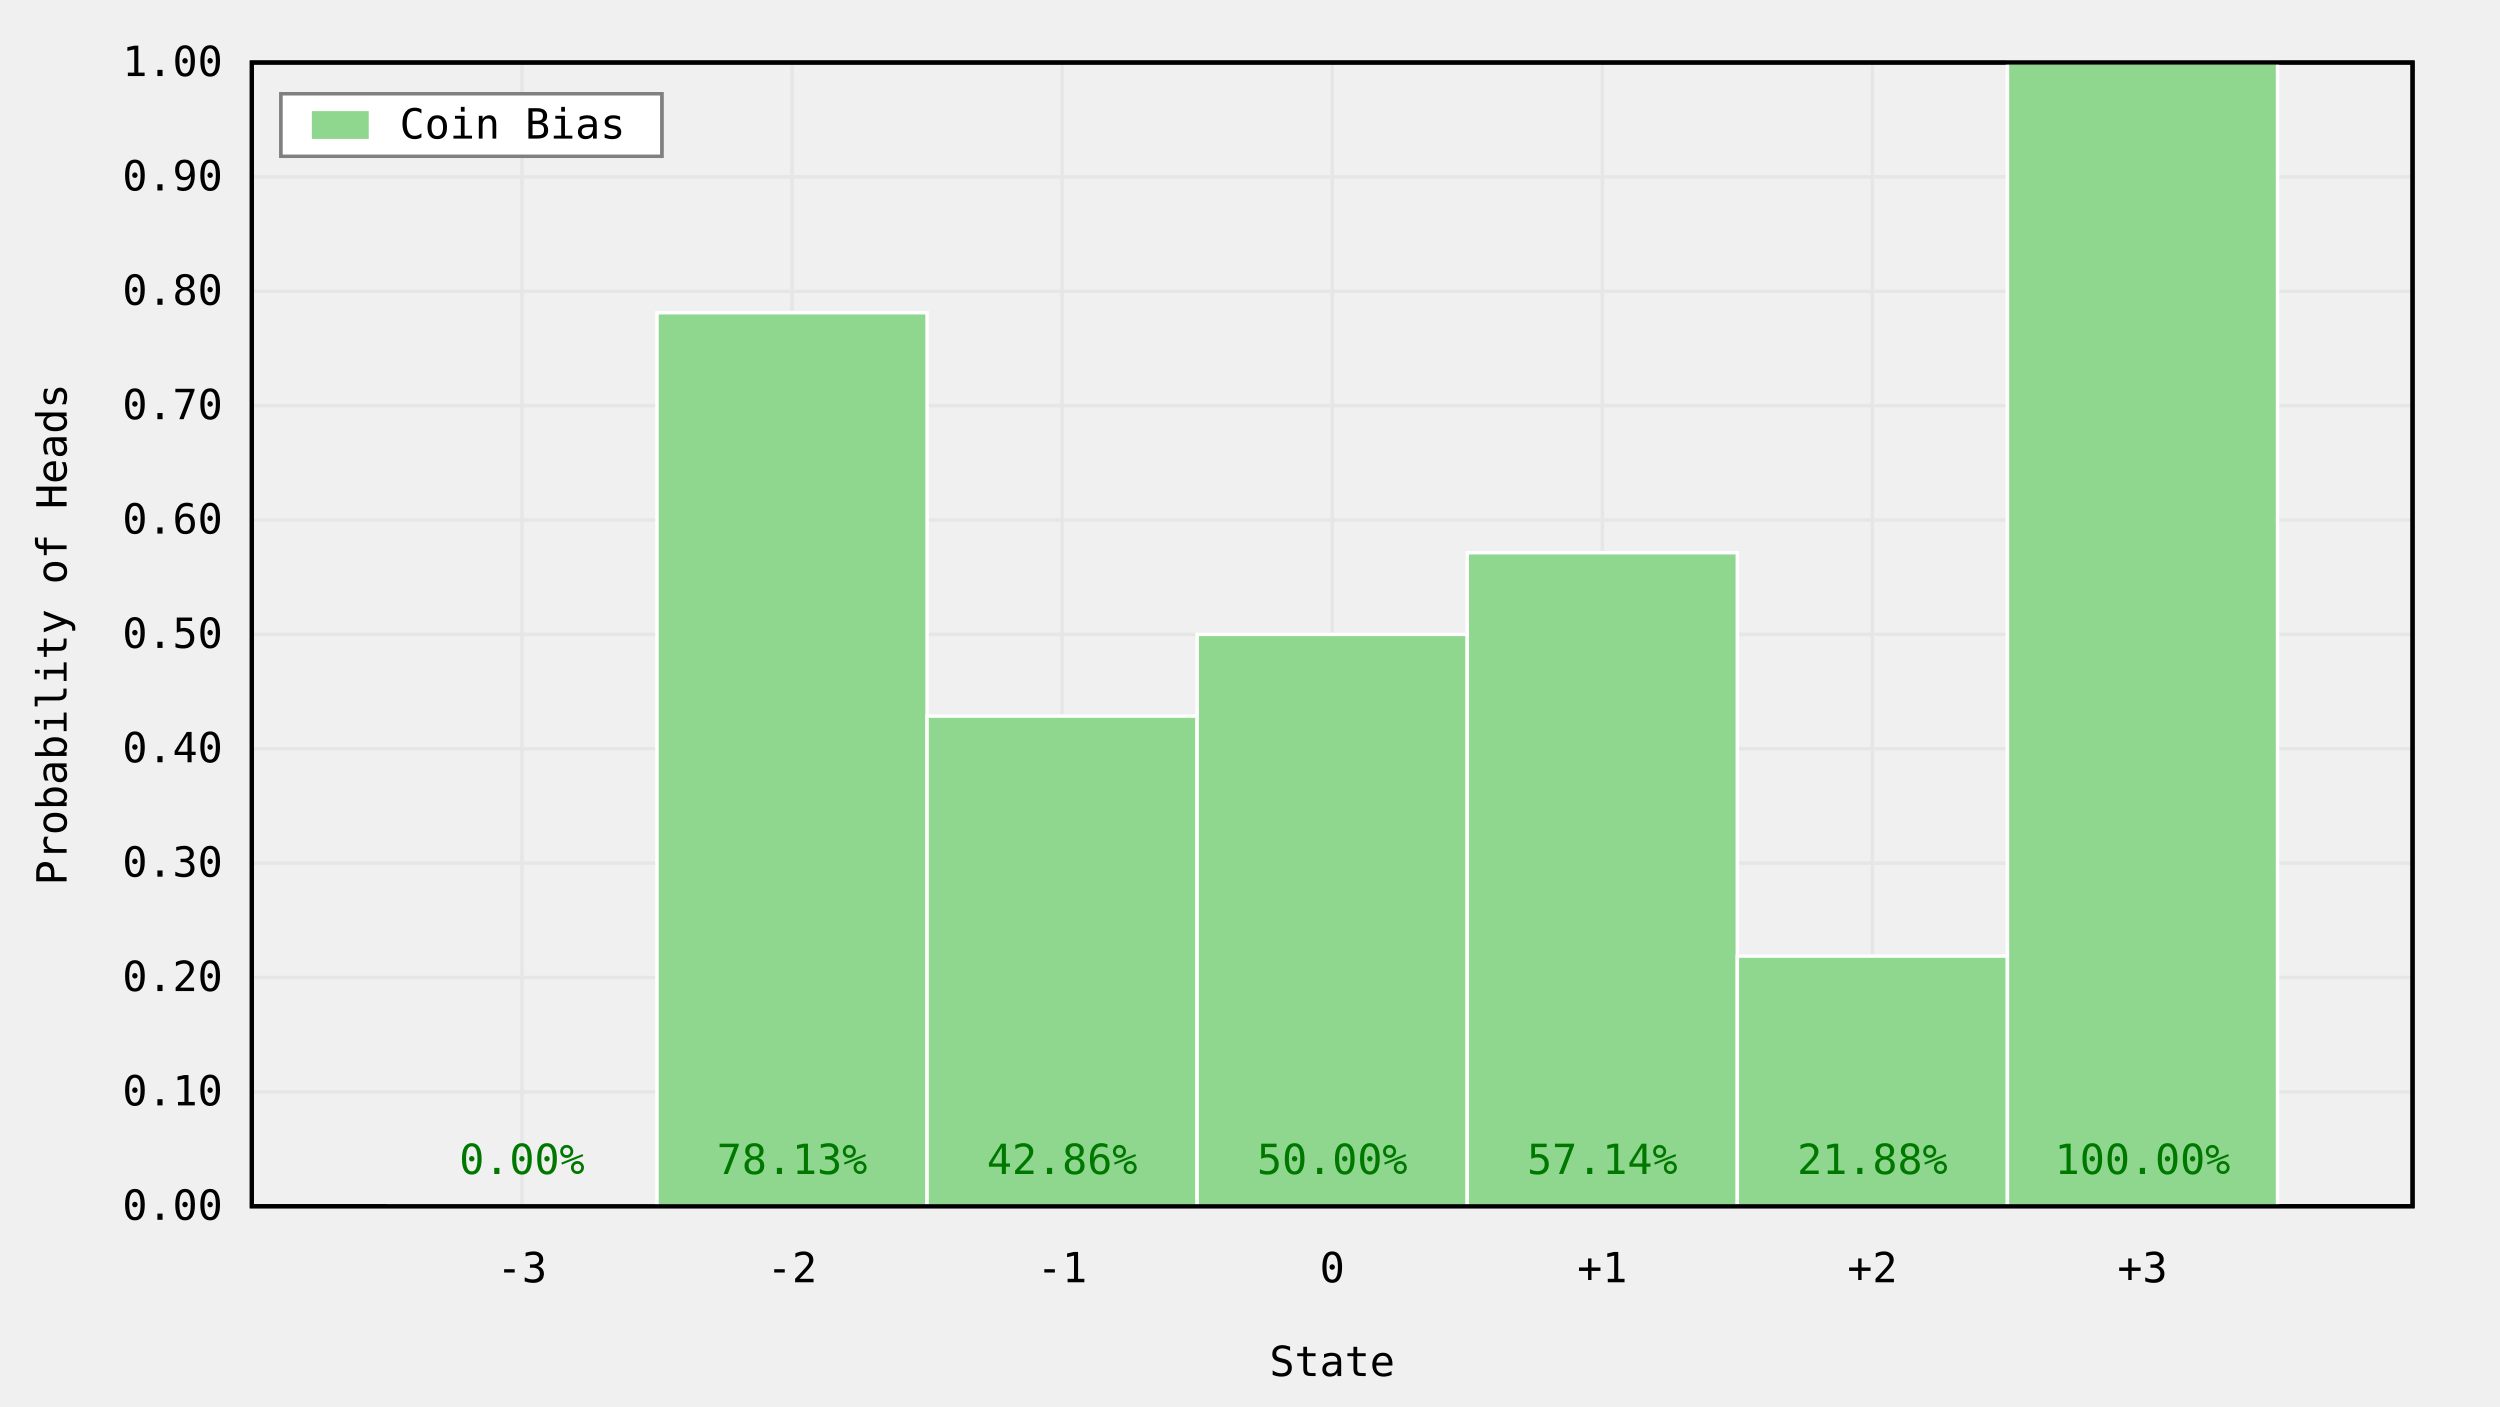
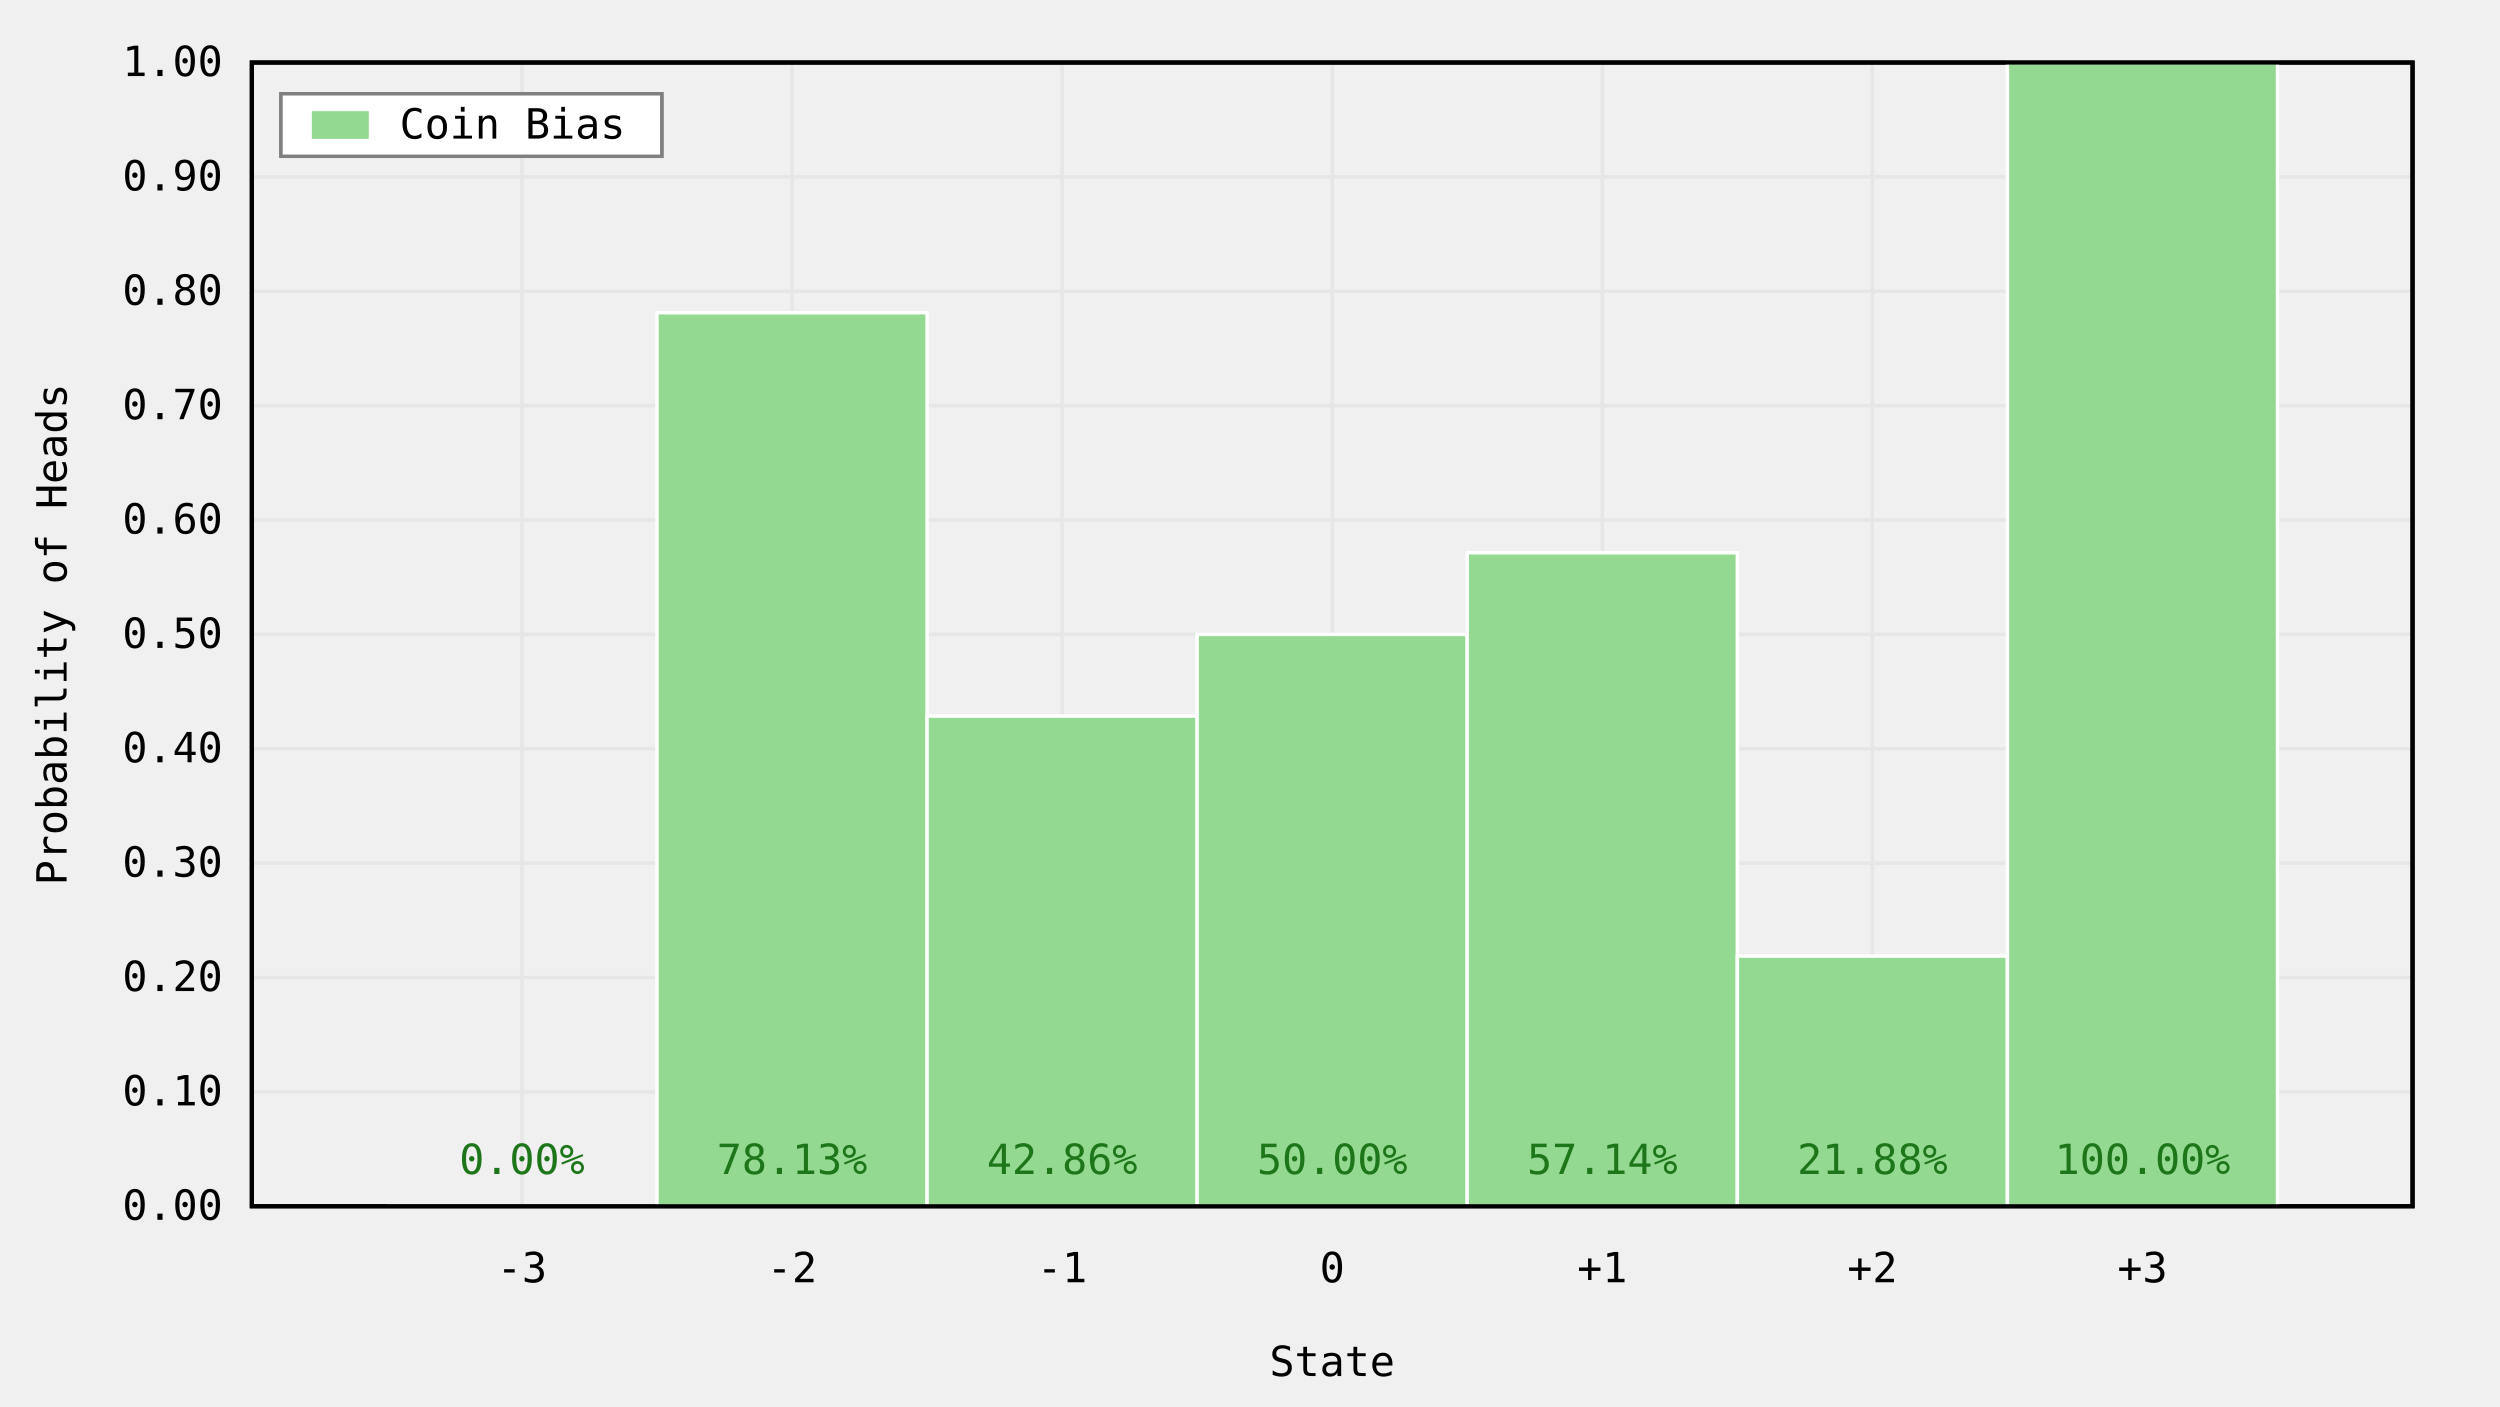
<svg xmlns="http://www.w3.org/2000/svg" xmlns:xlink="http://www.w3.org/1999/xlink" width="720" height="405" viewBox="0 0 720 405">
  <g id="gnuplot_canvas">
    <rect x="0" y="0" width="720" height="405" fill="none" />
    <defs>
      <circle id="gpDot" r="0.5" stroke-width="0.5" stroke="currentColor" />
      <path id="gpPt0" stroke-width="0.222" stroke="currentColor" d="M-1,0 h2 M0,-1 v2" />
      <path id="gpPt1" stroke-width="0.222" stroke="currentColor" d="M-1,-1 L1,1 M1,-1 L-1,1" />
      <path id="gpPt2" stroke-width="0.222" stroke="currentColor" d="M-1,0 L1,0 M0,-1 L0,1 M-1,-1 L1,1 M-1,1 L1,-1" />
      <rect id="gpPt3" stroke-width="0.222" stroke="currentColor" x="-1" y="-1" width="2" height="2" />
      <rect id="gpPt4" stroke-width="0.222" stroke="currentColor" fill="currentColor" x="-1" y="-1" width="2" height="2" />
      <circle id="gpPt5" stroke-width="0.222" stroke="currentColor" cx="0" cy="0" r="1" />
      <use xlink:href="#gpPt5" id="gpPt6" fill="currentColor" stroke="none" />
      <path id="gpPt7" stroke-width="0.222" stroke="currentColor" d="M0,-1.33 L-1.33,0.67 L1.33,0.67 z" />
      <use xlink:href="#gpPt7" id="gpPt8" fill="currentColor" stroke="none" />
      <use xlink:href="#gpPt7" id="gpPt9" stroke="currentColor" transform="rotate(180)" />
      <use xlink:href="#gpPt9" id="gpPt10" fill="currentColor" stroke="none" />
      <use xlink:href="#gpPt3" id="gpPt11" stroke="currentColor" transform="rotate(45)" />
      <use xlink:href="#gpPt11" id="gpPt12" fill="currentColor" stroke="none" />
      <path id="gpPt13" stroke-width="0.222" stroke="currentColor" d="M0,1.330 L1.265,0.411 L0.782,-1.067 L-0.782,-1.076 L-1.265,0.411 z" />
      <use xlink:href="#gpPt13" id="gpPt14" fill="currentColor" stroke="none" />
      <filter id="textbox" filterUnits="objectBoundingBox" x="0" y="0" height="1" width="1">
        <feFlood flood-color="white" flood-opacity="1" result="bgnd" />
        <feComposite in="SourceGraphic" in2="bgnd" operator="atop" />
      </filter>
      <filter id="greybox" filterUnits="objectBoundingBox" x="0" y="0" height="1" width="1">
        <feFlood flood-color="lightgrey" flood-opacity="1" result="grey" />
        <feComposite in="SourceGraphic" in2="grey" operator="atop" />
      </filter>
    </defs>
    <g fill="none" color="white" stroke="currentColor" stroke-width="1.00" stroke-linecap="butt" stroke-linejoin="miter">
</g>
    <g fill="none" color="white" stroke="currentColor" stroke-width="1.20" stroke-linecap="butt" stroke-linejoin="miter">
</g>
    <g fill="none" color="black" stroke="currentColor" stroke-width="1.20" stroke-linecap="butt" stroke-linejoin="miter">
</g>
    <g fill="none" color="black" stroke="black" stroke-width="1.00" stroke-linecap="butt" stroke-linejoin="miter">
</g>
    <g fill="none" color="black" stroke="currentColor" stroke-width="1.00" stroke-linecap="butt" stroke-linejoin="miter">
      <path stroke="rgb(230, 230, 230)" class="gridline" d="M72.53,347.40 L694.82,347.40  " />
    </g>
    <g fill="none" color="black" stroke="rgb(230, 230, 230)" stroke-width="1.20" stroke-linecap="butt" stroke-linejoin="miter">
</g>
    <g fill="none" color="black" stroke="currentColor" stroke-width="1.20" stroke-linecap="butt" stroke-linejoin="miter">
      <path stroke="black" d="M72.53,347.40 M694.82,347.40  " />
      <g transform="translate(64.14,351.30)" stroke="none" fill="black" font-family="monospace" font-size="12.00" text-anchor="end">
        <text>
          <tspan font-family="monospace">0.00</tspan>
        </text>
      </g>
    </g>
    <g fill="none" color="black" stroke="currentColor" stroke-width="1.20" stroke-linecap="butt" stroke-linejoin="miter">
</g>
    <g fill="none" color="black" stroke="black" stroke-width="1.00" stroke-linecap="butt" stroke-linejoin="miter">
</g>
    <g fill="none" color="black" stroke="currentColor" stroke-width="1.00" stroke-linecap="butt" stroke-linejoin="miter">
      <path stroke="rgb(230, 230, 230)" class="gridline" d="M72.53,314.46 L694.82,314.46  " />
    </g>
    <g fill="none" color="black" stroke="rgb(230, 230, 230)" stroke-width="1.20" stroke-linecap="butt" stroke-linejoin="miter">
</g>
    <g fill="none" color="black" stroke="currentColor" stroke-width="1.20" stroke-linecap="butt" stroke-linejoin="miter">
      <path stroke="black" d="M72.53,314.46 M694.82,314.46  " />
      <g transform="translate(64.14,318.36)" stroke="none" fill="black" font-family="monospace" font-size="12.00" text-anchor="end">
        <text>
          <tspan font-family="monospace">0.10</tspan>
        </text>
      </g>
    </g>
    <g fill="none" color="black" stroke="currentColor" stroke-width="1.20" stroke-linecap="butt" stroke-linejoin="miter">
</g>
    <g fill="none" color="black" stroke="black" stroke-width="1.00" stroke-linecap="butt" stroke-linejoin="miter">
</g>
    <g fill="none" color="black" stroke="currentColor" stroke-width="1.00" stroke-linecap="butt" stroke-linejoin="miter">
      <path stroke="rgb(230, 230, 230)" class="gridline" d="M72.53,281.52 L694.82,281.52  " />
    </g>
    <g fill="none" color="black" stroke="rgb(230, 230, 230)" stroke-width="1.20" stroke-linecap="butt" stroke-linejoin="miter">
</g>
    <g fill="none" color="black" stroke="currentColor" stroke-width="1.20" stroke-linecap="butt" stroke-linejoin="miter">
      <path stroke="black" d="M72.53,281.52 M694.82,281.52  " />
      <g transform="translate(64.14,285.42)" stroke="none" fill="black" font-family="monospace" font-size="12.00" text-anchor="end">
        <text>
          <tspan font-family="monospace">0.20</tspan>
        </text>
      </g>
    </g>
    <g fill="none" color="black" stroke="currentColor" stroke-width="1.20" stroke-linecap="butt" stroke-linejoin="miter">
</g>
    <g fill="none" color="black" stroke="black" stroke-width="1.00" stroke-linecap="butt" stroke-linejoin="miter">
</g>
    <g fill="none" color="black" stroke="currentColor" stroke-width="1.00" stroke-linecap="butt" stroke-linejoin="miter">
      <path stroke="rgb(230, 230, 230)" class="gridline" d="M72.53,248.58 L694.82,248.58  " />
    </g>
    <g fill="none" color="black" stroke="rgb(230, 230, 230)" stroke-width="1.20" stroke-linecap="butt" stroke-linejoin="miter">
</g>
    <g fill="none" color="black" stroke="currentColor" stroke-width="1.20" stroke-linecap="butt" stroke-linejoin="miter">
      <path stroke="black" d="M72.53,248.58 M694.82,248.58  " />
      <g transform="translate(64.14,252.48)" stroke="none" fill="black" font-family="monospace" font-size="12.00" text-anchor="end">
        <text>
          <tspan font-family="monospace">0.30</tspan>
        </text>
      </g>
    </g>
    <g fill="none" color="black" stroke="currentColor" stroke-width="1.20" stroke-linecap="butt" stroke-linejoin="miter">
</g>
    <g fill="none" color="black" stroke="black" stroke-width="1.00" stroke-linecap="butt" stroke-linejoin="miter">
</g>
    <g fill="none" color="black" stroke="currentColor" stroke-width="1.00" stroke-linecap="butt" stroke-linejoin="miter">
      <path stroke="rgb(230, 230, 230)" class="gridline" d="M72.53,215.64 L694.82,215.64  " />
    </g>
    <g fill="none" color="black" stroke="rgb(230, 230, 230)" stroke-width="1.20" stroke-linecap="butt" stroke-linejoin="miter">
</g>
    <g fill="none" color="black" stroke="currentColor" stroke-width="1.20" stroke-linecap="butt" stroke-linejoin="miter">
      <path stroke="black" d="M72.53,215.64 M694.82,215.64  " />
      <g transform="translate(64.14,219.54)" stroke="none" fill="black" font-family="monospace" font-size="12.00" text-anchor="end">
        <text>
          <tspan font-family="monospace">0.40</tspan>
        </text>
      </g>
    </g>
    <g fill="none" color="black" stroke="currentColor" stroke-width="1.20" stroke-linecap="butt" stroke-linejoin="miter">
</g>
    <g fill="none" color="black" stroke="black" stroke-width="1.00" stroke-linecap="butt" stroke-linejoin="miter">
</g>
    <g fill="none" color="black" stroke="currentColor" stroke-width="1.00" stroke-linecap="butt" stroke-linejoin="miter">
      <path stroke="rgb(230, 230, 230)" class="gridline" d="M72.53,182.70 L694.82,182.70  " />
    </g>
    <g fill="none" color="black" stroke="rgb(230, 230, 230)" stroke-width="1.20" stroke-linecap="butt" stroke-linejoin="miter">
</g>
    <g fill="none" color="black" stroke="currentColor" stroke-width="1.20" stroke-linecap="butt" stroke-linejoin="miter">
      <path stroke="black" d="M72.53,182.70 M694.82,182.70  " />
      <g transform="translate(64.14,186.60)" stroke="none" fill="black" font-family="monospace" font-size="12.00" text-anchor="end">
        <text>
          <tspan font-family="monospace">0.50</tspan>
        </text>
      </g>
    </g>
    <g fill="none" color="black" stroke="currentColor" stroke-width="1.20" stroke-linecap="butt" stroke-linejoin="miter">
</g>
    <g fill="none" color="black" stroke="black" stroke-width="1.00" stroke-linecap="butt" stroke-linejoin="miter">
</g>
    <g fill="none" color="black" stroke="currentColor" stroke-width="1.00" stroke-linecap="butt" stroke-linejoin="miter">
      <path stroke="rgb(230, 230, 230)" class="gridline" d="M72.53,149.77 L694.82,149.77  " />
    </g>
    <g fill="none" color="black" stroke="rgb(230, 230, 230)" stroke-width="1.20" stroke-linecap="butt" stroke-linejoin="miter">
</g>
    <g fill="none" color="black" stroke="currentColor" stroke-width="1.20" stroke-linecap="butt" stroke-linejoin="miter">
      <path stroke="black" d="M72.53,149.77 M694.82,149.77  " />
      <g transform="translate(64.14,153.67)" stroke="none" fill="black" font-family="monospace" font-size="12.00" text-anchor="end">
        <text>
          <tspan font-family="monospace">0.60</tspan>
        </text>
      </g>
    </g>
    <g fill="none" color="black" stroke="currentColor" stroke-width="1.20" stroke-linecap="butt" stroke-linejoin="miter">
</g>
    <g fill="none" color="black" stroke="black" stroke-width="1.00" stroke-linecap="butt" stroke-linejoin="miter">
</g>
    <g fill="none" color="black" stroke="currentColor" stroke-width="1.00" stroke-linecap="butt" stroke-linejoin="miter">
      <path stroke="rgb(230, 230, 230)" class="gridline" d="M72.53,116.83 L694.82,116.83  " />
    </g>
    <g fill="none" color="black" stroke="rgb(230, 230, 230)" stroke-width="1.20" stroke-linecap="butt" stroke-linejoin="miter">
</g>
    <g fill="none" color="black" stroke="currentColor" stroke-width="1.20" stroke-linecap="butt" stroke-linejoin="miter">
      <path stroke="black" d="M72.53,116.83 M694.82,116.83  " />
      <g transform="translate(64.14,120.73)" stroke="none" fill="black" font-family="monospace" font-size="12.00" text-anchor="end">
        <text>
          <tspan font-family="monospace">0.70</tspan>
        </text>
      </g>
    </g>
    <g fill="none" color="black" stroke="currentColor" stroke-width="1.20" stroke-linecap="butt" stroke-linejoin="miter">
</g>
    <g fill="none" color="black" stroke="black" stroke-width="1.00" stroke-linecap="butt" stroke-linejoin="miter">
</g>
    <g fill="none" color="black" stroke="currentColor" stroke-width="1.00" stroke-linecap="butt" stroke-linejoin="miter">
      <path stroke="rgb(230, 230, 230)" class="gridline" d="M72.53,83.89 L694.82,83.89  " />
    </g>
    <g fill="none" color="black" stroke="rgb(230, 230, 230)" stroke-width="1.20" stroke-linecap="butt" stroke-linejoin="miter">
</g>
    <g fill="none" color="black" stroke="currentColor" stroke-width="1.20" stroke-linecap="butt" stroke-linejoin="miter">
      <path stroke="black" d="M72.53,83.89 M694.82,83.89  " />
      <g transform="translate(64.14,87.79)" stroke="none" fill="black" font-family="monospace" font-size="12.00" text-anchor="end">
        <text>
          <tspan font-family="monospace">0.80</tspan>
        </text>
      </g>
    </g>
    <g fill="none" color="black" stroke="currentColor" stroke-width="1.20" stroke-linecap="butt" stroke-linejoin="miter">
</g>
    <g fill="none" color="black" stroke="black" stroke-width="1.00" stroke-linecap="butt" stroke-linejoin="miter">
</g>
    <g fill="none" color="black" stroke="currentColor" stroke-width="1.00" stroke-linecap="butt" stroke-linejoin="miter">
      <path stroke="rgb(230, 230, 230)" class="gridline" d="M72.53,50.95 L694.82,50.95  " />
    </g>
    <g fill="none" color="black" stroke="rgb(230, 230, 230)" stroke-width="1.20" stroke-linecap="butt" stroke-linejoin="miter">
</g>
    <g fill="none" color="black" stroke="currentColor" stroke-width="1.20" stroke-linecap="butt" stroke-linejoin="miter">
      <path stroke="black" d="M72.53,50.95 M694.82,50.95  " />
      <g transform="translate(64.14,54.85)" stroke="none" fill="black" font-family="monospace" font-size="12.00" text-anchor="end">
        <text>
          <tspan font-family="monospace">0.90</tspan>
        </text>
      </g>
    </g>
    <g fill="none" color="black" stroke="currentColor" stroke-width="1.20" stroke-linecap="butt" stroke-linejoin="miter">
</g>
    <g fill="none" color="black" stroke="black" stroke-width="1.00" stroke-linecap="butt" stroke-linejoin="miter">
</g>
    <g fill="none" color="black" stroke="currentColor" stroke-width="1.00" stroke-linecap="butt" stroke-linejoin="miter">
      <path stroke="rgb(230, 230, 230)" class="gridline" d="M72.53,18.01 L694.82,18.01  " />
    </g>
    <g fill="none" color="black" stroke="rgb(230, 230, 230)" stroke-width="1.20" stroke-linecap="butt" stroke-linejoin="miter">
</g>
    <g fill="none" color="black" stroke="currentColor" stroke-width="1.20" stroke-linecap="butt" stroke-linejoin="miter">
      <path stroke="black" d="M72.53,18.01 M694.82,18.01  " />
      <g transform="translate(64.14,21.91)" stroke="none" fill="black" font-family="monospace" font-size="12.00" text-anchor="end">
        <text>
          <tspan font-family="monospace">1.00</tspan>
        </text>
      </g>
    </g>
    <g fill="none" color="black" stroke="currentColor" stroke-width="1.20" stroke-linecap="butt" stroke-linejoin="miter">
</g>
    <g fill="none" color="black" stroke="black" stroke-width="1.00" stroke-linecap="butt" stroke-linejoin="miter">
</g>
    <g fill="none" color="black" stroke="currentColor" stroke-width="1.00" stroke-linecap="butt" stroke-linejoin="miter">
      <path stroke="rgb(230, 230, 230)" class="gridline" d="M150.32,347.40 L150.32,45.01 M150.32,27.01 L150.32,18.01  " />
    </g>
    <g fill="none" color="black" stroke="rgb(230, 230, 230)" stroke-width="1.20" stroke-linecap="butt" stroke-linejoin="miter">
</g>
    <g fill="none" color="black" stroke="currentColor" stroke-width="1.20" stroke-linecap="butt" stroke-linejoin="miter">
      <path stroke="black" d="M150.32,347.40 M150.32,18.01  " />
      <g transform="translate(150.32,369.30)" stroke="none" fill="black" font-family="monospace" font-size="12.00" text-anchor="middle">
        <text>
          <tspan font-family="monospace">-3</tspan>
        </text>
      </g>
    </g>
    <g fill="none" color="black" stroke="currentColor" stroke-width="1.20" stroke-linecap="butt" stroke-linejoin="miter">
</g>
    <g fill="none" color="black" stroke="black" stroke-width="1.00" stroke-linecap="butt" stroke-linejoin="miter">
</g>
    <g fill="none" color="black" stroke="currentColor" stroke-width="1.00" stroke-linecap="butt" stroke-linejoin="miter">
      <path stroke="rgb(230, 230, 230)" class="gridline" d="M228.10,347.40 L228.10,18.01  " />
    </g>
    <g fill="none" color="black" stroke="rgb(230, 230, 230)" stroke-width="1.20" stroke-linecap="butt" stroke-linejoin="miter">
</g>
    <g fill="none" color="black" stroke="currentColor" stroke-width="1.20" stroke-linecap="butt" stroke-linejoin="miter">
      <path stroke="black" d="M228.10,347.40 M228.10,18.01  " />
      <g transform="translate(228.10,369.30)" stroke="none" fill="black" font-family="monospace" font-size="12.00" text-anchor="middle">
        <text>
          <tspan font-family="monospace">-2</tspan>
        </text>
      </g>
    </g>
    <g fill="none" color="black" stroke="currentColor" stroke-width="1.20" stroke-linecap="butt" stroke-linejoin="miter">
</g>
    <g fill="none" color="black" stroke="black" stroke-width="1.00" stroke-linecap="butt" stroke-linejoin="miter">
</g>
    <g fill="none" color="black" stroke="currentColor" stroke-width="1.00" stroke-linecap="butt" stroke-linejoin="miter">
      <path stroke="rgb(230, 230, 230)" class="gridline" d="M305.89,347.40 L305.89,18.01  " />
    </g>
    <g fill="none" color="black" stroke="rgb(230, 230, 230)" stroke-width="1.20" stroke-linecap="butt" stroke-linejoin="miter">
</g>
    <g fill="none" color="black" stroke="currentColor" stroke-width="1.20" stroke-linecap="butt" stroke-linejoin="miter">
      <path stroke="black" d="M305.89,347.40 M305.89,18.01  " />
      <g transform="translate(305.89,369.30)" stroke="none" fill="black" font-family="monospace" font-size="12.00" text-anchor="middle">
        <text>
          <tspan font-family="monospace">-1</tspan>
        </text>
      </g>
    </g>
    <g fill="none" color="black" stroke="currentColor" stroke-width="1.20" stroke-linecap="butt" stroke-linejoin="miter">
</g>
    <g fill="none" color="black" stroke="black" stroke-width="1.00" stroke-linecap="butt" stroke-linejoin="miter">
</g>
    <g fill="none" color="black" stroke="currentColor" stroke-width="1.00" stroke-linecap="butt" stroke-linejoin="miter">
      <path stroke="rgb(230, 230, 230)" class="gridline" d="M383.68,347.40 L383.68,18.01  " />
    </g>
    <g fill="none" color="black" stroke="rgb(230, 230, 230)" stroke-width="1.20" stroke-linecap="butt" stroke-linejoin="miter">
</g>
    <g fill="none" color="black" stroke="currentColor" stroke-width="1.20" stroke-linecap="butt" stroke-linejoin="miter">
      <path stroke="black" d="M383.68,347.40 M383.68,18.01  " />
      <g transform="translate(383.68,369.30)" stroke="none" fill="black" font-family="monospace" font-size="12.00" text-anchor="middle">
        <text>
          <tspan font-family="monospace"> 0</tspan>
        </text>
      </g>
    </g>
    <g fill="none" color="black" stroke="currentColor" stroke-width="1.20" stroke-linecap="butt" stroke-linejoin="miter">
</g>
    <g fill="none" color="black" stroke="black" stroke-width="1.00" stroke-linecap="butt" stroke-linejoin="miter">
</g>
    <g fill="none" color="black" stroke="currentColor" stroke-width="1.00" stroke-linecap="butt" stroke-linejoin="miter">
      <path stroke="rgb(230, 230, 230)" class="gridline" d="M461.46,347.40 L461.46,18.01  " />
    </g>
    <g fill="none" color="black" stroke="rgb(230, 230, 230)" stroke-width="1.20" stroke-linecap="butt" stroke-linejoin="miter">
</g>
    <g fill="none" color="black" stroke="currentColor" stroke-width="1.20" stroke-linecap="butt" stroke-linejoin="miter">
      <path stroke="black" d="M461.46,347.40 M461.46,18.01  " />
      <g transform="translate(461.46,369.30)" stroke="none" fill="black" font-family="monospace" font-size="12.00" text-anchor="middle">
        <text>
          <tspan font-family="monospace">+1</tspan>
        </text>
      </g>
    </g>
    <g fill="none" color="black" stroke="currentColor" stroke-width="1.20" stroke-linecap="butt" stroke-linejoin="miter">
</g>
    <g fill="none" color="black" stroke="black" stroke-width="1.00" stroke-linecap="butt" stroke-linejoin="miter">
</g>
    <g fill="none" color="black" stroke="currentColor" stroke-width="1.00" stroke-linecap="butt" stroke-linejoin="miter">
      <path stroke="rgb(230, 230, 230)" class="gridline" d="M539.25,347.40 L539.25,18.01  " />
    </g>
    <g fill="none" color="black" stroke="rgb(230, 230, 230)" stroke-width="1.20" stroke-linecap="butt" stroke-linejoin="miter">
</g>
    <g fill="none" color="black" stroke="currentColor" stroke-width="1.20" stroke-linecap="butt" stroke-linejoin="miter">
      <path stroke="black" d="M539.25,347.40 M539.25,18.01  " />
      <g transform="translate(539.25,369.30)" stroke="none" fill="black" font-family="monospace" font-size="12.00" text-anchor="middle">
        <text>
          <tspan font-family="monospace">+2</tspan>
        </text>
      </g>
    </g>
    <g fill="none" color="black" stroke="currentColor" stroke-width="1.20" stroke-linecap="butt" stroke-linejoin="miter">
</g>
    <g fill="none" color="black" stroke="black" stroke-width="1.00" stroke-linecap="butt" stroke-linejoin="miter">
</g>
    <g fill="none" color="black" stroke="currentColor" stroke-width="1.00" stroke-linecap="butt" stroke-linejoin="miter">
      <path stroke="rgb(230, 230, 230)" class="gridline" d="M617.03,347.40 L617.03,18.01  " />
    </g>
    <g fill="none" color="black" stroke="rgb(230, 230, 230)" stroke-width="1.20" stroke-linecap="butt" stroke-linejoin="miter">
</g>
    <g fill="none" color="black" stroke="currentColor" stroke-width="1.20" stroke-linecap="butt" stroke-linejoin="miter">
      <path stroke="black" d="M617.03,347.40 M617.03,18.01  " />
      <g transform="translate(617.03,369.30)" stroke="none" fill="black" font-family="monospace" font-size="12.00" text-anchor="middle">
        <text>
          <tspan font-family="monospace">+3</tspan>
        </text>
      </g>
    </g>
    <g fill="none" color="black" stroke="currentColor" stroke-width="1.20" stroke-linecap="butt" stroke-linejoin="miter">
</g>
    <g fill="none" color="black" stroke="currentColor" stroke-width="1.20" stroke-linecap="butt" stroke-linejoin="miter">
      <path stroke="black" d="M72.53,18.01 L72.53,347.40 L694.82,347.40 L694.82,18.01 L72.53,18.01 Z  " />
    </g>
    <g fill="none" color="black" stroke="currentColor" stroke-width="1.20" stroke-linecap="butt" stroke-linejoin="miter">
      <g transform="translate(19.18,182.71) rotate(270)" stroke="none" fill="black" font-family="monospace" font-size="12.00" text-anchor="middle">
        <text>
          <tspan font-family="monospace">Probability of Heads</tspan>
        </text>
      </g>
    </g>
    <g fill="none" color="black" stroke="currentColor" stroke-width="1.20" stroke-linecap="butt" stroke-linejoin="miter">
      <g transform="translate(383.67,396.30)" stroke="none" fill="black" font-family="monospace" font-size="12.00" text-anchor="middle">
        <text>
          <tspan font-family="monospace">State</tspan>
        </text>
      </g>
    </g>
    <g fill="none" color="black" stroke="currentColor" stroke-width="1.20" stroke-linecap="butt" stroke-linejoin="miter">
</g>
    <g fill="none" color="black" stroke="currentColor" stroke-width="1.00" stroke-linecap="butt" stroke-linejoin="miter">
</g>
    <g fill="none" color="black" stroke="currentColor" stroke-width="1.00" stroke-linecap="butt" stroke-linejoin="miter">
      <path stroke="rgb(128, 128, 128)" d="M80.92,45.01 L80.92,27.01 L190.60,27.01 L190.60,45.01 L80.92,45.01 Z  " />
    </g>
    <g id="gnuplot_plot_1">
      <g fill="none" color="black" stroke="currentColor" stroke-width="1.00" stroke-linecap="butt" stroke-linejoin="miter">
        <g stroke="none" shape-rendering="crispEdges">
-           <polygon fill="rgb(143, 215, 143)" points="111.42,347.40 189.22,347.40 189.22,347.39 111.42,347.39 " />
+           <polygon fill="rgb(148, 217, 146)" points="111.42,347.40 189.22,347.40 189.22,347.39 111.42,347.39 " />
        </g>
        <path stroke="rgb(255, 255, 255)" d="M111.42,347.40 L189.21,347.40 L111.42,347.40 Z  " />
      </g>
      <g fill="none" color="black" stroke="currentColor" stroke-width="1.00" stroke-linecap="butt" stroke-linejoin="miter">
        <g stroke="none" shape-rendering="crispEdges">
-           <polygon fill="rgb(143, 215, 143)" points="189.21,347.40 267.01,347.40 267.01,90.05 189.21,90.05 " />
+           <polygon fill="rgb(148, 217, 146)" points="189.21,347.40 267.01,347.40 267.01,90.05 189.21,90.05 " />
        </g>
        <path stroke="rgb(255, 255, 255)" d="M189.21,347.40 L189.21,90.06 L267.00,90.06 L267.00,347.40 L189.21,347.40 Z  " />
      </g>
      <g fill="none" color="black" stroke="currentColor" stroke-width="1.00" stroke-linecap="butt" stroke-linejoin="miter">
        <g stroke="none" shape-rendering="crispEdges">
-           <polygon fill="rgb(143, 215, 143)" points="267.00,347.40 344.79,347.40 344.79,206.22 267.00,206.22 " />
+           <polygon fill="rgb(148, 217, 146)" points="267.00,347.40 344.79,347.40 344.79,206.22 267.00,206.22 " />
        </g>
        <path stroke="rgb(255, 255, 255)" d="M267.00,347.40 L267.00,206.23 L344.78,206.23 L344.78,347.40 L267.00,347.40 Z  " />
      </g>
      <g fill="none" color="black" stroke="currentColor" stroke-width="1.00" stroke-linecap="butt" stroke-linejoin="miter">
        <g stroke="none" shape-rendering="crispEdges">
-           <polygon fill="rgb(143, 215, 143)" points="344.78,347.40 422.58,347.40 422.58,182.69 344.78,182.69 " />
+           <polygon fill="rgb(148, 217, 146)" points="344.78,347.40 422.58,347.40 422.58,182.69 344.78,182.69 " />
        </g>
        <path stroke="rgb(255, 255, 255)" d="M344.78,347.40 L344.78,182.70 L422.57,182.70 L422.57,347.40 L344.78,347.40 Z  " />
      </g>
      <g fill="none" color="black" stroke="currentColor" stroke-width="1.00" stroke-linecap="butt" stroke-linejoin="miter">
        <g stroke="none" shape-rendering="crispEdges">
-           <polygon fill="rgb(143, 215, 143)" points="422.57,347.40 500.36,347.40 500.36,159.17 422.57,159.17 " />
+           <polygon fill="rgb(148, 217, 146)" points="422.57,347.40 500.36,347.40 500.36,159.17 422.57,159.17 " />
        </g>
        <path stroke="rgb(255, 255, 255)" d="M422.57,347.40 L422.57,159.18 L500.35,159.18 L500.35,347.40 L422.57,347.40 Z  " />
      </g>
      <g fill="none" color="black" stroke="currentColor" stroke-width="1.00" stroke-linecap="butt" stroke-linejoin="miter">
        <g stroke="none" shape-rendering="crispEdges">
-           <polygon fill="rgb(143, 215, 143)" points="500.35,347.40 578.15,347.40 578.15,275.34 500.35,275.34 " />
+           <polygon fill="rgb(148, 217, 146)" points="500.35,347.40 578.15,347.40 578.15,275.34 500.35,275.34 " />
        </g>
        <path stroke="rgb(255, 255, 255)" d="M500.35,347.40 L500.35,275.35 L578.14,275.35 L578.14,347.40 L500.35,347.40 Z  " />
      </g>
      <g fill="none" color="black" stroke="currentColor" stroke-width="1.00" stroke-linecap="butt" stroke-linejoin="miter">
        <g stroke="none" shape-rendering="crispEdges">
-           <polygon fill="rgb(143, 215, 143)" points="578.14,347.40 655.94,347.40 655.94,18.00 578.14,18.00 " />
+           <polygon fill="rgb(148, 217, 146)" points="578.14,347.40 655.94,347.40 655.94,18.00 578.14,18.00 " />
        </g>
        <path stroke="rgb(255, 255, 255)" d="M578.14,347.40 L578.14,18.01 L655.93,18.01 L655.93,347.40 L578.14,347.40 Z  " />
      </g>
      <g fill="none" color="black" stroke="currentColor" stroke-width="1.00" stroke-linecap="butt" stroke-linejoin="miter">
</g>
    </g>
    <g id="gnuplot_plot_2">
      <g fill="none" color="black" stroke="currentColor" stroke-width="1.00" stroke-linecap="butt" stroke-linejoin="miter">
-         <g transform="translate(72.53,338.12)" stroke="none" fill="rgb(0,120,0)" font-family="monospace" font-size="12.00" text-anchor="middle">
+         <g transform="translate(72.53,338.12)" stroke="none" fill="rgb(29,118,26)" font-family="monospace" font-size="12.00" text-anchor="middle">
          <text />
        </g>
-         <g transform="translate(150.32,338.12)" stroke="none" fill="rgb(0,120,0)" font-family="monospace" font-size="12.00" text-anchor="middle">
+         <g transform="translate(150.32,338.12)" stroke="none" fill="rgb(29,118,26)" font-family="monospace" font-size="12.00" text-anchor="middle">
          <text>
            <tspan font-family="monospace">0.00%</tspan>
          </text>
        </g>
-         <g transform="translate(228.10,338.12)" stroke="none" fill="rgb(0,120,0)" font-family="monospace" font-size="12.00" text-anchor="middle">
+         <g transform="translate(228.10,338.12)" stroke="none" fill="rgb(29,118,26)" font-family="monospace" font-size="12.00" text-anchor="middle">
          <text>
            <tspan font-family="monospace">78.13%</tspan>
          </text>
        </g>
-         <g transform="translate(305.89,338.12)" stroke="none" fill="rgb(0,120,0)" font-family="monospace" font-size="12.00" text-anchor="middle">
+         <g transform="translate(305.89,338.12)" stroke="none" fill="rgb(29,118,26)" font-family="monospace" font-size="12.00" text-anchor="middle">
          <text>
            <tspan font-family="monospace">42.86%</tspan>
          </text>
        </g>
-         <g transform="translate(383.68,338.12)" stroke="none" fill="rgb(0,120,0)" font-family="monospace" font-size="12.00" text-anchor="middle">
+         <g transform="translate(383.68,338.12)" stroke="none" fill="rgb(29,118,26)" font-family="monospace" font-size="12.00" text-anchor="middle">
          <text>
            <tspan font-family="monospace">50.00%</tspan>
          </text>
        </g>
-         <g transform="translate(461.46,338.12)" stroke="none" fill="rgb(0,120,0)" font-family="monospace" font-size="12.00" text-anchor="middle">
+         <g transform="translate(461.46,338.12)" stroke="none" fill="rgb(29,118,26)" font-family="monospace" font-size="12.00" text-anchor="middle">
          <text>
            <tspan font-family="monospace">57.14%</tspan>
          </text>
        </g>
-         <g transform="translate(539.25,338.12)" stroke="none" fill="rgb(0,120,0)" font-family="monospace" font-size="12.00" text-anchor="middle">
+         <g transform="translate(539.25,338.12)" stroke="none" fill="rgb(29,118,26)" font-family="monospace" font-size="12.00" text-anchor="middle">
          <text>
            <tspan font-family="monospace">21.88%</tspan>
          </text>
        </g>
-         <g transform="translate(617.03,338.12)" stroke="none" fill="rgb(0,120,0)" font-family="monospace" font-size="12.00" text-anchor="middle">
+         <g transform="translate(617.03,338.12)" stroke="none" fill="rgb(29,118,26)" font-family="monospace" font-size="12.00" text-anchor="middle">
          <text>
            <tspan font-family="monospace">100.00%</tspan>
          </text>
        </g>
-         <g transform="translate(694.82,338.12)" stroke="none" fill="rgb(0,120,0)" font-family="monospace" font-size="12.00" text-anchor="middle">
+         <g transform="translate(694.82,338.12)" stroke="none" fill="rgb(29,118,26)" font-family="monospace" font-size="12.00" text-anchor="middle">
          <text />
        </g>
      </g>
    </g>
    <g stroke="none" shape-rendering="crispEdges">
      <polygon fill="white" points="80.92,45.01 190.60,45.01 190.60,27.01 80.92,27.01 " />
    </g>
    <g fill="none" color="black" stroke="currentColor" stroke-width="1.00" stroke-linecap="butt" stroke-linejoin="miter">
      <path stroke="rgb(128, 128, 128)" d="M80.92,45.01 L80.92,27.01 L190.60,27.01 L190.60,45.01 L80.92,45.01 Z  " />
    </g>
    <g id="gnuplot_plot_1">
      <g fill="none" color="black" stroke="currentColor" stroke-width="1.00" stroke-linecap="butt" stroke-linejoin="miter">
        <g transform="translate(115.09,39.91)" stroke="none" fill="black" font-family="monospace" font-size="12.00" text-anchor="start">
          <text>
            <tspan font-family="monospace">Coin Bias</tspan>
          </text>
        </g>
      </g>
      <g fill="none" color="black" stroke="currentColor" stroke-width="1.00" stroke-linecap="butt" stroke-linejoin="miter">
        <g stroke="none" shape-rendering="crispEdges">
-           <polygon fill="rgb(143, 215, 143)" points="89.31,40.51 106.70,40.51 106.70,31.51 89.31,31.51 " />
+           <polygon fill="rgb(148, 217, 146)" points="89.31,40.51 106.70,40.51 106.70,31.51 89.31,31.51 " />
        </g>
        <path stroke="rgb(255, 255, 255)" d="M89.31,40.51 L106.70,40.51 L106.70,31.51 L89.31,31.51 L89.31,40.51 Z  " />
      </g>
      <g fill="none" color="black" stroke="currentColor" stroke-width="1.00" stroke-linecap="butt" stroke-linejoin="miter">
</g>
    </g>
    <g id="gnuplot_plot_2">
      <g fill="none" color="black" stroke="currentColor" stroke-width="1.00" stroke-linecap="butt" stroke-linejoin="miter">
</g>
    </g>
-     <g fill="none" color="white" stroke="rgb(  0, 120,   0)" stroke-width="2.00" stroke-linecap="butt" stroke-linejoin="miter">
+     <g fill="none" color="white" stroke="rgb( 29, 118,  26)" stroke-width="2.00" stroke-linecap="butt" stroke-linejoin="miter">
</g>
    <g fill="none" color="black" stroke="currentColor" stroke-width="2.00" stroke-linecap="butt" stroke-linejoin="miter">
</g>
    <g fill="none" color="black" stroke="black" stroke-width="1.20" stroke-linecap="butt" stroke-linejoin="miter">
</g>
    <g fill="none" color="black" stroke="currentColor" stroke-width="1.20" stroke-linecap="butt" stroke-linejoin="miter">
      <path stroke="black" d="M72.53,18.01 L72.53,347.40 L694.82,347.40 L694.82,18.01 L72.53,18.01 Z  " />
    </g>
    <g fill="none" color="black" stroke="currentColor" stroke-width="1.20" stroke-linecap="butt" stroke-linejoin="miter">
</g>
  </g>
</svg>
